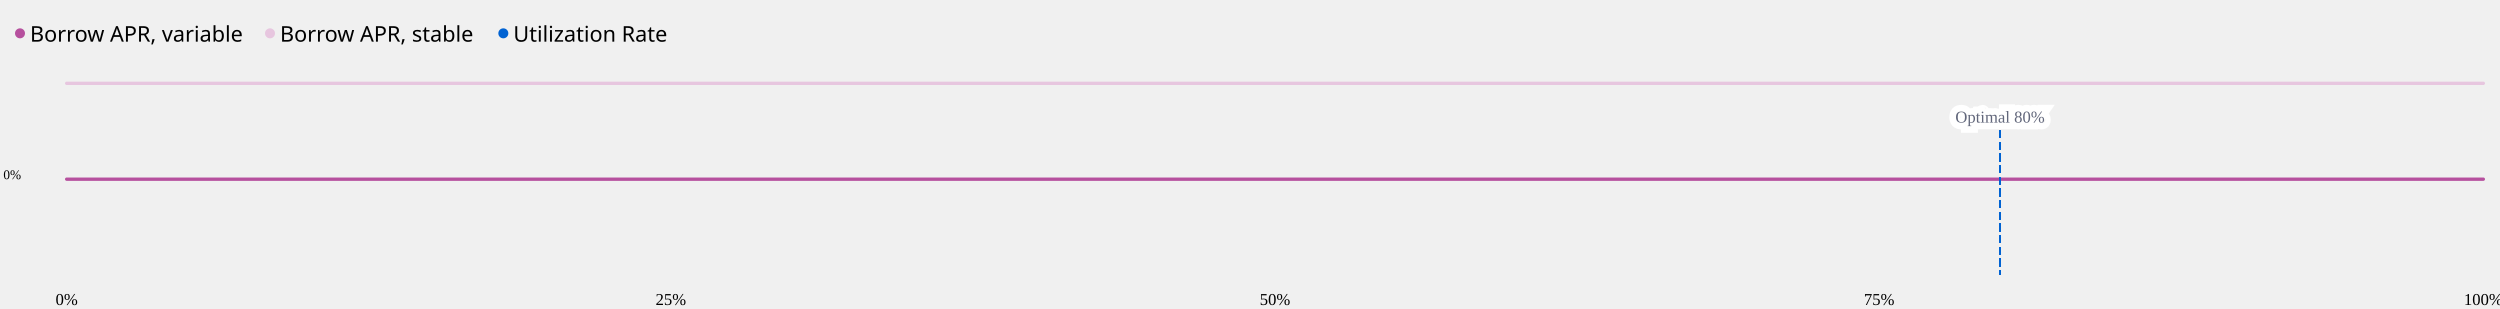
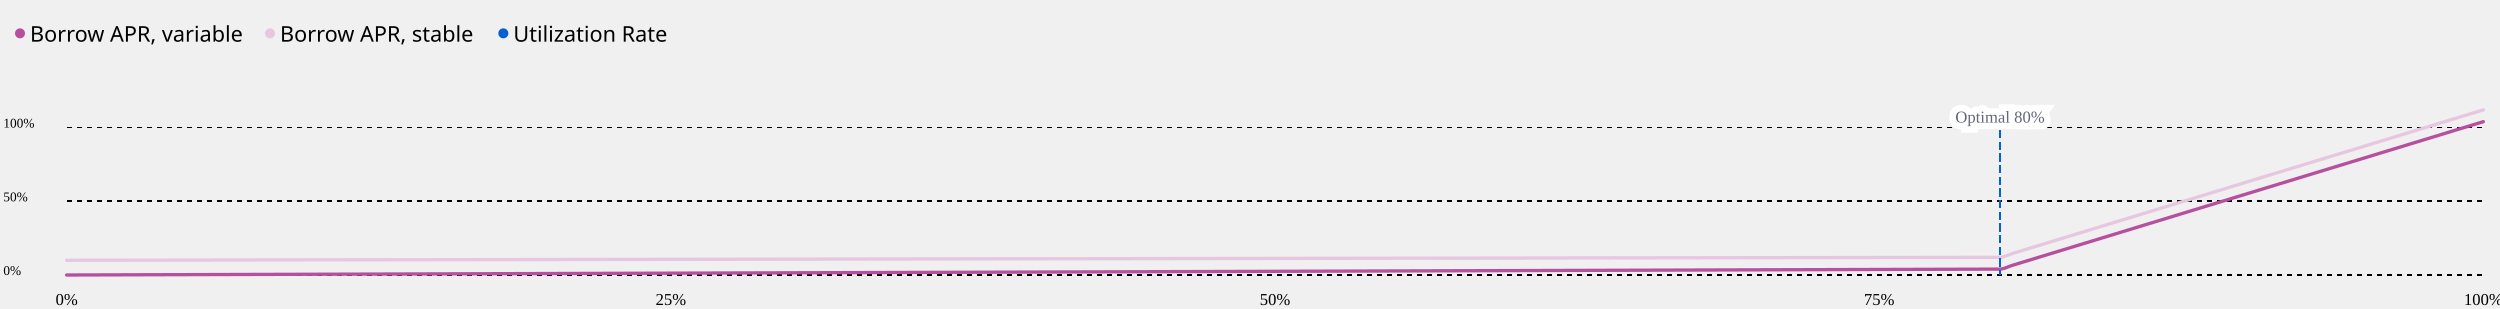
<svg xmlns="http://www.w3.org/2000/svg" style="background: white;" width="1500" height="185">
  <g style="color: black; font-size: 13px; font-family: sans-serif; transform: translate(18px, 25px);">
    <g>
      <circle r="3" cx="-6" cy="-5" style="fill: #B6509E" />
      <text>Borrow APR, variable</text>
    </g>
    <g style="transform: translateX(150px);">
      <circle r="3" cx="-6" cy="-5" style="fill: rgb(231, 198, 223)" />
      <text>Borrow APR, stable</text>
    </g>
    <g style="transform: translateX(290px);">
      <circle r="3" cx="-6" cy="-5" style="fill: rgb(0, 98, 210)" />
      <text>Utilization Rate</text>
    </g>
  </g>
  <g class="visx-group" transform="translate(40, 50)">
    <g class="visx-group visx-rows" transform="translate(0, 0)">
-       <line class="visx-line" x1="0" y1="57.5" x2="1450" y2="57.5" fill="transparent" shape-rendering="crispEdges" stroke="#000" stroke-width="1" stroke-dasharray="3,3" pointer-events="none" />
+       <line class="visx-line" x1="0" y1="115" x2="1450" y2="115" fill="transparent" shape-rendering="crispEdges" stroke="#000" stroke-width="1" stroke-dasharray="3,3" pointer-events="none" />
+       <line class="visx-line" x1="0" y1="70.769" x2="1450" y2="70.769" fill="transparent" shape-rendering="crispEdges" stroke="#000" stroke-width="1" stroke-dasharray="3,3" pointer-events="none" />
+       <line class="visx-line" x1="0" y1="26.538" x2="1450" y2="26.538" fill="transparent" shape-rendering="crispEdges" stroke="#000" stroke-width="1" stroke-dasharray="3,3" pointer-events="none" />
    </g>
-     <path class="visx-linepath" d="M0,57.5C2.417,57.5,4.833,57.5,7.25,57.5C9.667,57.5,12.083,57.5,14.5,57.5C16.917,57.5,19.333,57.5,21.75,57.5C24.167,57.5,26.583,57.5,29,57.5C31.417,57.5,33.833,57.5,36.25,57.5C38.667,57.5,41.083,57.5,43.5,57.5C45.917,57.5,48.333,57.5,50.75,57.5C53.167,57.5,55.583,57.5,58,57.5C60.417,57.5,62.833,57.5,65.25,57.5C67.667,57.5,70.083,57.5,72.5,57.5C74.917,57.5,77.333,57.5,79.75,57.5C82.167,57.5,84.583,57.5,87,57.5C89.417,57.5,91.833,57.5,94.25,57.5C96.667,57.5,99.083,57.5,101.5,57.5C103.917,57.5,106.333,57.5,108.75,57.5C111.167,57.5,113.583,57.5,116,57.5C118.417,57.5,120.833,57.5,123.25,57.5C125.667,57.5,128.083,57.5,130.5,57.5C132.917,57.5,135.333,57.5,137.75,57.5C140.167,57.5,142.583,57.5,145,57.5C147.417,57.5,149.833,57.5,152.25,57.5C154.667,57.5,157.083,57.5,159.5,57.5C161.917,57.5,164.333,57.5,166.75,57.5C169.167,57.5,171.583,57.5,174,57.5C176.417,57.5,178.833,57.5,181.25,57.5C183.667,57.5,186.083,57.5,188.5,57.5C190.917,57.5,193.333,57.5,195.75,57.5C198.167,57.5,200.583,57.5,203,57.5C205.417,57.5,207.833,57.5,210.25,57.5C212.667,57.5,215.083,57.5,217.5,57.5C219.917,57.5,222.333,57.5,224.75,57.5C227.167,57.5,229.583,57.5,232,57.5C234.417,57.5,236.833,57.5,239.25,57.5C241.667,57.5,244.083,57.5,246.5,57.5C248.917,57.5,251.333,57.5,253.75,57.5C256.167,57.5,258.583,57.5,261,57.5C263.417,57.5,265.833,57.5,268.25,57.5C270.667,57.5,273.083,57.5,275.5,57.5C277.917,57.5,280.333,57.5,282.75,57.5C285.167,57.5,287.583,57.5,290,57.5C292.417,57.5,294.833,57.5,297.25,57.5C299.667,57.5,302.083,57.5,304.5,57.5C306.917,57.5,309.333,57.5,311.75,57.5C314.167,57.5,316.583,57.5,319,57.5C321.417,57.5,323.833,57.5,326.25,57.5C328.667,57.5,331.083,57.5,333.5,57.5C335.917,57.5,338.333,57.5,340.75,57.5C343.167,57.5,345.583,57.5,348,57.5C350.417,57.5,352.833,57.5,355.25,57.5C357.667,57.5,360.083,57.5,362.5,57.5C364.917,57.5,367.333,57.5,369.75,57.5C372.167,57.5,374.583,57.5,377,57.5C379.417,57.5,381.833,57.5,384.25,57.5C386.667,57.5,389.083,57.5,391.5,57.5C393.917,57.5,396.333,57.5,398.75,57.5C401.167,57.5,403.583,57.5,406,57.5C408.417,57.5,410.833,57.5,413.25,57.5C415.667,57.5,418.083,57.5,420.5,57.5C422.917,57.5,425.333,57.5,427.75,57.5C430.167,57.5,432.583,57.5,435,57.5C437.417,57.5,439.833,57.5,442.25,57.5C444.667,57.5,447.083,57.5,449.5,57.5C451.917,57.5,454.333,57.5,456.75,57.5C459.167,57.5,461.583,57.5,464,57.5C466.417,57.5,468.833,57.5,471.25,57.5C473.667,57.5,476.083,57.5,478.5,57.5C480.917,57.5,483.333,57.5,485.75,57.5C488.167,57.5,490.583,57.5,493,57.5C495.417,57.5,497.833,57.5,500.25,57.5C502.667,57.5,505.083,57.5,507.5,57.5C509.917,57.5,512.333,57.5,514.75,57.5C517.167,57.5,519.583,57.5,522,57.5C524.417,57.5,526.833,57.5,529.25,57.5C531.667,57.5,534.083,57.5,536.5,57.5C538.917,57.5,541.333,57.5,543.75,57.5C546.167,57.5,548.583,57.5,551,57.5C553.417,57.5,555.833,57.5,558.25,57.5C560.667,57.5,563.083,57.5,565.5,57.5C567.917,57.5,570.333,57.5,572.75,57.5C575.167,57.5,577.583,57.5,580,57.5C582.417,57.5,584.833,57.5,587.25,57.5C589.667,57.5,592.083,57.5,594.5,57.5C596.917,57.5,599.333,57.5,601.75,57.5C604.167,57.5,606.583,57.5,609,57.5C611.417,57.5,613.833,57.5,616.25,57.5C618.667,57.5,621.083,57.5,623.5,57.5C625.917,57.5,628.333,57.5,630.75,57.5C633.167,57.5,635.583,57.5,638,57.5C640.417,57.5,642.833,57.5,645.25,57.5C647.667,57.5,650.083,57.5,652.5,57.5C654.917,57.5,657.333,57.5,659.75,57.5C662.167,57.5,664.583,57.5,667,57.5C669.417,57.5,671.833,57.5,674.25,57.5C676.667,57.5,679.083,57.5,681.5,57.5C683.917,57.5,686.333,57.5,688.75,57.5C691.167,57.5,693.583,57.5,696,57.5C698.417,57.5,700.833,57.5,703.25,57.5C705.667,57.5,708.083,57.5,710.5,57.5C712.917,57.5,715.333,57.5,717.75,57.5C720.167,57.5,722.583,57.5,725,57.5C727.417,57.5,729.833,57.5,732.25,57.5C734.667,57.5,737.083,57.5,739.5,57.5C741.917,57.5,744.333,57.5,746.75,57.5C749.167,57.5,751.583,57.5,754,57.5C756.417,57.5,758.833,57.5,761.25,57.5C763.667,57.5,766.083,57.5,768.5,57.5C770.917,57.5,773.333,57.5,775.75,57.5C778.167,57.5,780.583,57.5,783,57.5C785.417,57.5,787.833,57.5,790.25,57.5C792.667,57.5,795.083,57.5,797.5,57.5C799.917,57.5,802.333,57.5,804.75,57.5C807.167,57.5,809.583,57.5,812,57.5C814.417,57.5,816.833,57.5,819.25,57.5C821.667,57.5,824.083,57.5,826.5,57.5C828.917,57.5,831.333,57.5,833.75,57.5C836.167,57.5,838.583,57.5,841,57.5C843.417,57.5,845.833,57.5,848.25,57.5C850.667,57.5,853.083,57.5,855.5,57.5C857.917,57.5,860.333,57.5,862.75,57.5C865.167,57.5,867.583,57.5,870,57.5C872.417,57.5,874.833,57.5,877.25,57.5C879.667,57.5,882.083,57.5,884.5,57.5C886.917,57.5,889.333,57.5,891.75,57.5C894.167,57.5,896.583,57.5,899,57.5C901.417,57.5,903.833,57.5,906.25,57.5C908.667,57.5,911.083,57.5,913.5,57.5C915.917,57.5,918.333,57.5,920.75,57.5C923.167,57.5,925.583,57.5,928,57.5C930.417,57.5,932.833,57.5,935.25,57.5C937.667,57.5,940.083,57.5,942.5,57.5C944.917,57.5,947.333,57.5,949.75,57.5C952.167,57.5,954.583,57.5,957,57.5C959.417,57.5,961.833,57.5,964.25,57.5C966.667,57.5,969.083,57.5,971.5,57.5C973.917,57.5,976.333,57.5,978.75,57.5C981.167,57.5,983.583,57.5,986,57.5C988.417,57.5,990.833,57.5,993.25,57.5C995.667,57.5,998.083,57.5,1000.5,57.5C1002.917,57.5,1005.333,57.5,1007.75,57.5C1010.167,57.5,1012.583,57.5,1015,57.5C1017.417,57.5,1019.833,57.5,1022.25,57.5C1024.667,57.5,1027.083,57.5,1029.5,57.5C1031.917,57.5,1034.333,57.5,1036.75,57.5C1039.167,57.5,1041.583,57.5,1044,57.5C1046.417,57.5,1048.833,57.5,1051.25,57.5C1053.667,57.5,1056.083,57.5,1058.5,57.5C1060.917,57.5,1063.333,57.5,1065.75,57.5C1068.167,57.5,1070.583,57.5,1073,57.5C1075.417,57.5,1077.833,57.5,1080.25,57.5C1082.667,57.5,1085.083,57.5,1087.5,57.5C1089.917,57.5,1092.333,57.5,1094.75,57.5C1097.167,57.5,1099.583,57.5,1102,57.5C1104.417,57.5,1106.833,57.5,1109.25,57.5C1111.667,57.5,1114.083,57.5,1116.5,57.5C1118.917,57.5,1121.333,57.5,1123.75,57.5C1126.167,57.5,1128.583,57.5,1131,57.5C1133.417,57.5,1135.833,57.5,1138.25,57.5C1140.667,57.5,1143.083,57.5,1145.5,57.5C1147.917,57.5,1150.333,57.5,1152.75,57.5C1155.167,57.5,1157.583,57.5,1160,57.5C1162.417,57.5,1164.833,57.5,1167.25,57.5C1169.667,57.5,1172.083,57.5,1174.5,57.5C1176.917,57.5,1179.333,57.5,1181.75,57.5C1184.167,57.5,1186.583,57.5,1189,57.5C1191.417,57.5,1193.833,57.5,1196.25,57.5C1198.667,57.5,1201.083,57.5,1203.5,57.5C1205.917,57.5,1208.333,57.5,1210.75,57.5C1213.167,57.5,1215.583,57.5,1218,57.5C1220.417,57.5,1222.833,57.5,1225.25,57.5C1227.667,57.5,1230.083,57.5,1232.5,57.5C1234.917,57.5,1237.333,57.5,1239.75,57.5C1242.167,57.5,1244.583,57.5,1247,57.5C1249.417,57.5,1251.833,57.5,1254.25,57.5C1256.667,57.5,1259.083,57.5,1261.5,57.5C1263.917,57.5,1266.333,57.5,1268.75,57.5C1271.167,57.5,1273.583,57.5,1276,57.5C1278.417,57.5,1280.833,57.5,1283.25,57.5C1285.667,57.5,1288.083,57.5,1290.5,57.5C1292.917,57.5,1295.333,57.5,1297.75,57.5C1300.167,57.5,1302.583,57.5,1305,57.5C1307.417,57.5,1309.833,57.5,1312.25,57.5C1314.667,57.5,1317.083,57.5,1319.5,57.5C1321.917,57.5,1324.333,57.5,1326.75,57.5C1329.167,57.5,1331.583,57.5,1334,57.5C1336.417,57.5,1338.833,57.5,1341.25,57.5C1343.667,57.5,1346.083,57.5,1348.5,57.5C1350.917,57.5,1353.333,57.5,1355.75,57.5C1358.167,57.5,1360.583,57.5,1363,57.5C1365.417,57.5,1367.833,57.5,1370.25,57.5C1372.667,57.5,1375.083,57.5,1377.5,57.5C1379.917,57.5,1382.333,57.5,1384.75,57.5C1387.167,57.5,1389.583,57.5,1392,57.5C1394.417,57.5,1396.833,57.5,1399.25,57.5C1401.667,57.5,1404.083,57.5,1406.5,57.5C1408.917,57.5,1411.333,57.5,1413.75,57.5C1416.167,57.5,1418.583,57.5,1421,57.5C1423.417,57.5,1425.833,57.5,1428.25,57.5C1430.667,57.5,1433.083,57.5,1435.5,57.5C1437.917,57.5,1440.333,57.5,1442.75,57.5C1445.167,57.5,1447.583,57.5,1450,57.5" fill="transparent" stroke-linecap="round" stroke="#B6509E" stroke-width="2" />
-     <path class="visx-linepath" d="M0,0C2.417,0,4.833,0,7.25,0C9.667,0,12.083,0,14.5,0C16.917,0,19.333,0,21.75,0C24.167,0,26.583,0,29,0C31.417,0,33.833,0,36.25,0C38.667,0,41.083,0,43.5,0C45.917,0,48.333,0,50.75,0C53.167,0,55.583,0,58,0C60.417,0,62.833,0,65.25,0C67.667,0,70.083,0,72.5,0C74.917,0,77.333,0,79.75,0C82.167,0,84.583,0,87,0C89.417,0,91.833,0,94.25,0C96.667,0,99.083,0,101.5,0C103.917,0,106.333,0,108.75,0C111.167,0,113.583,0,116,0C118.417,0,120.833,0,123.25,0C125.667,0,128.083,0,130.5,0C132.917,0,135.333,0,137.75,0C140.167,0,142.583,0,145,0C147.417,0,149.833,0,152.25,0C154.667,0,157.083,0,159.5,0C161.917,0,164.333,0,166.75,0C169.167,0,171.583,0,174,0C176.417,0,178.833,0,181.25,0C183.667,0,186.083,0,188.5,0C190.917,0,193.333,0,195.75,0C198.167,0,200.583,0,203,0C205.417,0,207.833,0,210.25,0C212.667,0,215.083,0,217.5,0C219.917,0,222.333,0,224.75,0C227.167,0,229.583,0,232,0C234.417,0,236.833,0,239.25,0C241.667,0,244.083,0,246.5,0C248.917,0,251.333,0,253.75,0C256.167,0,258.583,0,261,0C263.417,0,265.833,0,268.25,0C270.667,0,273.083,0,275.5,0C277.917,0,280.333,0,282.75,0C285.167,0,287.583,0,290,0C292.417,0,294.833,0,297.25,0C299.667,0,302.083,0,304.5,0C306.917,0,309.333,0,311.75,0C314.167,0,316.583,0,319,0C321.417,0,323.833,0,326.25,0C328.667,0,331.083,0,333.5,0C335.917,0,338.333,0,340.75,0C343.167,0,345.583,0,348,0C350.417,0,352.833,0,355.25,0C357.667,0,360.083,0,362.5,0C364.917,0,367.333,0,369.75,0C372.167,0,374.583,0,377,0C379.417,0,381.833,0,384.25,0C386.667,0,389.083,0,391.5,0C393.917,0,396.333,0,398.75,0C401.167,0,403.583,0,406,0C408.417,0,410.833,0,413.25,0C415.667,0,418.083,0,420.5,0C422.917,0,425.333,0,427.75,0C430.167,0,432.583,0,435,0C437.417,0,439.833,0,442.25,0C444.667,0,447.083,0,449.5,0C451.917,0,454.333,0,456.75,0C459.167,0,461.583,0,464,0C466.417,0,468.833,0,471.25,0C473.667,0,476.083,0,478.5,0C480.917,0,483.333,0,485.75,0C488.167,0,490.583,0,493,0C495.417,0,497.833,0,500.25,0C502.667,0,505.083,0,507.5,0C509.917,0,512.333,0,514.75,0C517.167,0,519.583,0,522,0C524.417,0,526.833,0,529.25,0C531.667,0,534.083,0,536.5,0C538.917,0,541.333,0,543.75,0C546.167,0,548.583,0,551,0C553.417,0,555.833,0,558.25,0C560.667,0,563.083,0,565.5,0C567.917,0,570.333,0,572.75,0C575.167,0,577.583,0,580,0C582.417,0,584.833,0,587.25,0C589.667,0,592.083,0,594.5,0C596.917,0,599.333,0,601.75,0C604.167,0,606.583,0,609,0C611.417,0,613.833,0,616.25,0C618.667,0,621.083,0,623.5,0C625.917,0,628.333,0,630.75,0C633.167,0,635.583,0,638,0C640.417,0,642.833,0,645.25,0C647.667,0,650.083,0,652.5,0C654.917,0,657.333,0,659.75,0C662.167,0,664.583,0,667,0C669.417,0,671.833,0,674.25,0C676.667,0,679.083,0,681.5,0C683.917,0,686.333,0,688.75,0C691.167,0,693.583,0,696,0C698.417,0,700.833,0,703.25,0C705.667,0,708.083,0,710.5,0C712.917,0,715.333,0,717.75,0C720.167,0,722.583,0,725,0C727.417,0,729.833,0,732.25,0C734.667,0,737.083,0,739.5,0C741.917,0,744.333,0,746.75,0C749.167,0,751.583,0,754,0C756.417,0,758.833,0,761.25,0C763.667,0,766.083,0,768.5,0C770.917,0,773.333,0,775.75,0C778.167,0,780.583,0,783,0C785.417,0,787.833,0,790.25,0C792.667,0,795.083,0,797.5,0C799.917,0,802.333,0,804.75,0C807.167,0,809.583,0,812,0C814.417,0,816.833,0,819.25,0C821.667,0,824.083,0,826.5,0C828.917,0,831.333,0,833.75,0C836.167,0,838.583,0,841,0C843.417,0,845.833,0,848.25,0C850.667,0,853.083,0,855.5,0C857.917,0,860.333,0,862.75,0C865.167,0,867.583,0,870,0C872.417,0,874.833,0,877.25,0C879.667,0,882.083,0,884.5,0C886.917,0,889.333,0,891.75,0C894.167,0,896.583,0,899,0C901.417,0,903.833,0,906.25,0C908.667,0,911.083,0,913.5,0C915.917,0,918.333,0,920.75,0C923.167,0,925.583,0,928,0C930.417,0,932.833,0,935.25,0C937.667,0,940.083,0,942.5,0C944.917,0,947.333,0,949.75,0C952.167,0,954.583,0,957,0C959.417,0,961.833,0,964.25,0C966.667,0,969.083,0,971.5,0C973.917,0,976.333,0,978.75,0C981.167,0,983.583,0,986,0C988.417,0,990.833,0,993.25,0C995.667,0,998.083,0,1000.5,0C1002.917,0,1005.333,0,1007.75,0C1010.167,0,1012.583,0,1015,0C1017.417,0,1019.833,0,1022.25,0C1024.667,0,1027.083,0,1029.5,0C1031.917,0,1034.333,0,1036.75,0C1039.167,0,1041.583,0,1044,0C1046.417,0,1048.833,0,1051.25,0C1053.667,0,1056.083,0,1058.5,0C1060.917,0,1063.333,0,1065.75,0C1068.167,0,1070.583,0,1073,0C1075.417,0,1077.833,0,1080.25,0C1082.667,0,1085.083,0,1087.5,0C1089.917,0,1092.333,0,1094.75,0C1097.167,0,1099.583,0,1102,0C1104.417,0,1106.833,0,1109.25,0C1111.667,0,1114.083,0,1116.5,0C1118.917,0,1121.333,0,1123.75,0C1126.167,0,1128.583,0,1131,0C1133.417,0,1135.833,0,1138.25,0C1140.667,0,1143.083,0,1145.5,0C1147.917,0,1150.333,0,1152.75,0C1155.167,0,1157.583,0,1160,0C1162.417,0,1164.833,0,1167.25,0C1169.667,0,1172.083,0,1174.5,0C1176.917,0,1179.333,0,1181.75,0C1184.167,0,1186.583,0,1189,0C1191.417,0,1193.833,0,1196.25,0C1198.667,0,1201.083,0,1203.5,0C1205.917,0,1208.333,0,1210.75,0C1213.167,0,1215.583,0,1218,0C1220.417,0,1222.833,0,1225.25,0C1227.667,0,1230.083,0,1232.5,0C1234.917,0,1237.333,0,1239.75,0C1242.167,0,1244.583,0,1247,0C1249.417,0,1251.833,0,1254.25,0C1256.667,0,1259.083,0,1261.5,0C1263.917,0,1266.333,0,1268.75,0C1271.167,0,1273.583,0,1276,0C1278.417,0,1280.833,0,1283.25,0C1285.667,0,1288.083,0,1290.5,0C1292.917,0,1295.333,0,1297.75,0C1300.167,0,1302.583,0,1305,0C1307.417,0,1309.833,0,1312.25,0C1314.667,0,1317.083,0,1319.5,0C1321.917,0,1324.333,0,1326.75,0C1329.167,0,1331.583,0,1334,0C1336.417,0,1338.833,0,1341.25,0C1343.667,0,1346.083,0,1348.5,0C1350.917,0,1353.333,0,1355.75,0C1358.167,0,1360.583,0,1363,0C1365.417,0,1367.833,0,1370.25,0C1372.667,0,1375.083,0,1377.5,0C1379.917,0,1382.333,0,1384.75,0C1387.167,0,1389.583,0,1392,0C1394.417,0,1396.833,0,1399.25,0C1401.667,0,1404.083,0,1406.5,0C1408.917,0,1411.333,0,1413.75,0C1416.167,0,1418.583,0,1421,0C1423.417,0,1425.833,0,1428.25,0C1430.667,0,1433.083,0,1435.5,0C1437.917,0,1440.333,0,1442.75,0C1445.167,0,1447.583,0,1450,0" fill="transparent" stroke-linecap="round" stroke="#E7C6DF" stroke-width="2" />
+     <path class="visx-linepath" d="M0,115C2.417,114.993,4.833,114.985,7.25,114.978C9.667,114.971,12.083,114.963,14.5,114.956C16.917,114.948,19.333,114.941,21.75,114.934C24.167,114.926,26.583,114.919,29,114.912C31.417,114.904,33.833,114.897,36.25,114.889C38.667,114.882,41.083,114.875,43.5,114.867C45.917,114.86,48.333,114.853,50.75,114.845C53.167,114.838,55.583,114.83,58,114.823C60.417,114.816,62.833,114.808,65.25,114.801C67.667,114.794,70.083,114.786,72.5,114.779C74.917,114.771,77.333,114.764,79.75,114.757C82.167,114.749,84.583,114.742,87,114.735C89.417,114.727,91.833,114.72,94.25,114.713C96.667,114.705,99.083,114.698,101.5,114.69C103.917,114.683,106.333,114.676,108.75,114.668C111.167,114.661,113.583,114.654,116,114.646C118.417,114.639,120.833,114.631,123.25,114.624C125.667,114.617,128.083,114.609,130.5,114.602C132.917,114.595,135.333,114.587,137.75,114.58C140.167,114.572,142.583,114.565,145,114.558C147.417,114.55,149.833,114.543,152.25,114.536C154.667,114.528,157.083,114.521,159.5,114.513C161.917,114.506,164.333,114.499,166.75,114.491C169.167,114.484,171.583,114.477,174,114.469C176.417,114.462,178.833,114.454,181.25,114.447C183.667,114.44,186.083,114.432,188.5,114.425C190.917,114.418,193.333,114.41,195.75,114.403C198.167,114.396,200.583,114.388,203,114.381C205.417,114.373,207.833,114.366,210.25,114.359C212.667,114.351,215.083,114.344,217.5,114.337C219.917,114.329,222.333,114.322,224.75,114.314C227.167,114.307,229.583,114.3,232,114.292C234.417,114.285,236.833,114.278,239.25,114.27C241.667,114.263,244.083,114.255,246.5,114.248C248.917,114.241,251.333,114.233,253.75,114.226C256.167,114.219,258.583,114.211,261,114.204C263.417,114.196,265.833,114.189,268.25,114.182C270.667,114.174,273.083,114.167,275.5,114.16C277.917,114.152,280.333,114.145,282.75,114.138C285.167,114.13,287.583,114.123,290,114.115C292.417,114.108,294.833,114.101,297.25,114.093C299.667,114.086,302.083,114.079,304.5,114.071C306.917,114.064,309.333,114.056,311.75,114.049C314.167,114.042,316.583,114.034,319,114.027C321.417,114.02,323.833,114.012,326.25,114.005C328.667,113.997,331.083,113.99,333.5,113.983C335.917,113.975,338.333,113.968,340.75,113.961C343.167,113.953,345.583,113.946,348,113.938C350.417,113.931,352.833,113.924,355.25,113.916C357.667,113.909,360.083,113.902,362.5,113.894C364.917,113.887,367.333,113.879,369.75,113.872C372.167,113.865,374.583,113.857,377,113.85C379.417,113.843,381.833,113.835,384.25,113.828C386.667,113.821,389.083,113.813,391.5,113.806C393.917,113.798,396.333,113.791,398.75,113.784C401.167,113.776,403.583,113.769,406,113.762C408.417,113.754,410.833,113.747,413.25,113.739C415.667,113.732,418.083,113.725,420.5,113.717C422.917,113.71,425.333,113.703,427.75,113.695C430.167,113.688,432.583,113.68,435,113.673C437.417,113.666,439.833,113.658,442.25,113.651C444.667,113.644,447.083,113.636,449.5,113.629C451.917,113.621,454.333,113.614,456.75,113.607C459.167,113.599,461.583,113.592,464,113.585C466.417,113.577,468.833,113.57,471.25,113.562C473.667,113.555,476.083,113.548,478.5,113.54C480.917,113.533,483.333,113.526,485.75,113.518C488.167,113.511,490.583,113.504,493,113.496C495.417,113.489,497.833,113.481,500.25,113.474C502.667,113.467,505.083,113.459,507.5,113.452C509.917,113.445,512.333,113.437,514.75,113.43C517.167,113.422,519.583,113.415,522,113.408C524.417,113.4,526.833,113.393,529.25,113.386C531.667,113.378,534.083,113.371,536.5,113.363C538.917,113.356,541.333,113.349,543.75,113.341C546.167,113.334,548.583,113.327,551,113.319C553.417,113.312,555.833,113.304,558.25,113.297C560.667,113.29,563.083,113.282,565.5,113.275C567.917,113.268,570.333,113.26,572.75,113.253C575.167,113.246,577.583,113.238,580,113.231C582.417,113.223,584.833,113.216,587.25,113.209C589.667,113.201,592.083,113.194,594.5,113.187C596.917,113.179,599.333,113.172,601.75,113.164C604.167,113.157,606.583,113.15,609,113.142C611.417,113.135,613.833,113.128,616.25,113.12C618.667,113.113,621.083,113.105,623.5,113.098C625.917,113.091,628.333,113.083,630.75,113.076C633.167,113.069,635.583,113.061,638,113.054C640.417,113.046,642.833,113.039,645.25,113.032C647.667,113.024,650.083,113.017,652.5,113.01C654.917,113.002,657.333,112.995,659.75,112.988C662.167,112.98,664.583,112.973,667,112.965C669.417,112.958,671.833,112.951,674.25,112.943C676.667,112.936,679.083,112.929,681.5,112.921C683.917,112.914,686.333,112.906,688.75,112.899C691.167,112.892,693.583,112.884,696,112.877C698.417,112.87,700.833,112.862,703.25,112.855C705.667,112.847,708.083,112.84,710.5,112.833C712.917,112.825,715.333,112.818,717.75,112.811C720.167,112.803,722.583,112.796,725,112.788C727.417,112.781,729.833,112.774,732.25,112.766C734.667,112.759,737.083,112.752,739.5,112.744C741.917,112.737,744.333,112.729,746.75,112.722C749.167,112.715,751.583,112.707,754,112.7C756.417,112.693,758.833,112.685,761.25,112.678C763.667,112.671,766.083,112.663,768.5,112.656C770.917,112.648,773.333,112.641,775.75,112.634C778.167,112.626,780.583,112.619,783,112.612C785.417,112.604,787.833,112.597,790.25,112.589C792.667,112.582,795.083,112.575,797.5,112.567C799.917,112.56,802.333,112.553,804.75,112.545C807.167,112.538,809.583,112.53,812,112.523C814.417,112.516,816.833,112.508,819.25,112.501C821.667,112.494,824.083,112.486,826.5,112.479C828.917,112.471,831.333,112.464,833.75,112.457C836.167,112.449,838.583,112.442,841,112.435C843.417,112.427,845.833,112.42,848.25,112.413C850.667,112.405,853.083,112.398,855.5,112.39C857.917,112.383,860.333,112.376,862.75,112.368C865.167,112.361,867.583,112.354,870,112.346C872.417,112.339,874.833,112.331,877.25,112.324C879.667,112.317,882.083,112.309,884.5,112.302C886.917,112.295,889.333,112.287,891.75,112.28C894.167,112.272,896.583,112.265,899,112.258C901.417,112.25,903.833,112.243,906.25,112.236C908.667,112.228,911.083,112.221,913.5,112.213C915.917,112.206,918.333,112.199,920.75,112.191C923.167,112.184,925.583,112.177,928,112.169C930.417,112.162,932.833,112.154,935.25,112.147C937.667,112.14,940.083,112.132,942.5,112.125C944.917,112.118,947.333,112.11,949.75,112.103C952.167,112.096,954.583,112.088,957,112.081C959.417,112.073,961.833,112.066,964.25,112.059C966.667,112.051,969.083,112.044,971.5,112.037C973.917,112.029,976.333,112.022,978.75,112.014C981.167,112.007,983.583,112,986,111.992C988.417,111.985,990.833,111.978,993.25,111.97C995.667,111.963,998.083,111.955,1000.5,111.948C1002.917,111.941,1005.333,111.933,1007.75,111.926C1010.167,111.919,1012.583,111.911,1015,111.904C1017.417,111.896,1019.833,111.889,1022.25,111.882C1024.667,111.874,1027.083,111.867,1029.5,111.86C1031.917,111.852,1034.333,111.845,1036.75,111.838C1039.167,111.83,1041.583,111.823,1044,111.815C1046.417,111.808,1048.833,111.801,1051.25,111.793C1053.667,111.786,1056.083,111.779,1058.5,111.771C1060.917,111.764,1063.333,111.756,1065.75,111.749C1068.167,111.742,1070.583,111.734,1073,111.727C1075.417,111.72,1077.833,111.712,1080.25,111.705C1082.667,111.697,1085.083,111.69,1087.5,111.683C1089.917,111.675,1092.333,111.668,1094.75,111.661C1097.167,111.653,1099.583,111.646,1102,111.638C1104.417,111.631,1106.833,111.624,1109.25,111.616C1111.667,111.609,1114.083,111.602,1116.5,111.594C1118.917,111.587,1121.333,111.579,1123.75,111.572C1126.167,111.565,1128.583,111.557,1131,111.55C1133.417,111.543,1135.833,111.535,1138.25,111.528C1140.667,111.521,1143.083,111.513,1145.5,111.506C1147.917,111.498,1150.333,111.491,1152.75,111.484C1155.167,111.476,1157.583,111.476,1160,111.462C1162.417,111.447,1164.833,109.987,1167.25,109.25C1169.667,108.513,1172.083,107.776,1174.5,107.038C1176.917,106.301,1179.333,105.564,1181.75,104.827C1184.167,104.09,1186.583,103.353,1189,102.615C1191.417,101.878,1193.833,101.141,1196.25,100.404C1198.667,99.667,1201.083,98.929,1203.5,98.192C1205.917,97.455,1208.333,96.718,1210.75,95.981C1213.167,95.244,1215.583,94.506,1218,93.769C1220.417,93.032,1222.833,92.295,1225.25,91.558C1227.667,90.821,1230.083,90.083,1232.5,89.346C1234.917,88.609,1237.333,87.872,1239.75,87.135C1242.167,86.397,1244.583,85.66,1247,84.923C1249.417,84.186,1251.833,83.449,1254.25,82.712C1256.667,81.974,1259.083,81.237,1261.5,80.5C1263.917,79.763,1266.333,79.026,1268.75,78.288C1271.167,77.551,1273.583,76.814,1276,76.077C1278.417,75.34,1280.833,74.603,1283.25,73.865C1285.667,73.128,1288.083,72.391,1290.5,71.654C1292.917,70.917,1295.333,70.179,1297.75,69.442C1300.167,68.705,1302.583,67.968,1305,67.231C1307.417,66.494,1309.833,65.756,1312.25,65.019C1314.667,64.282,1317.083,63.545,1319.5,62.808C1321.917,62.071,1324.333,61.333,1326.75,60.596C1329.167,59.859,1331.583,59.122,1334,58.385C1336.417,57.647,1338.833,56.91,1341.25,56.173C1343.667,55.436,1346.083,54.699,1348.5,53.962C1350.917,53.224,1353.333,52.487,1355.75,51.75C1358.167,51.013,1360.583,50.276,1363,49.538C1365.417,48.801,1367.833,48.064,1370.25,47.327C1372.667,46.59,1375.083,45.853,1377.5,45.115C1379.917,44.378,1382.333,43.641,1384.75,42.904C1387.167,42.167,1389.583,41.429,1392,40.692C1394.417,39.955,1396.833,39.218,1399.25,38.481C1401.667,37.744,1404.083,37.006,1406.5,36.269C1408.917,35.532,1411.333,34.795,1413.75,34.058C1416.167,33.321,1418.583,32.583,1421,31.846C1423.417,31.109,1425.833,30.372,1428.25,29.635C1430.667,28.897,1433.083,28.16,1435.5,27.423C1437.917,26.686,1440.333,25.949,1442.75,25.212C1445.167,24.474,1447.583,23.737,1450,23" fill="transparent" stroke-linecap="round" stroke="#B6509E" stroke-width="2" />
+     <path class="visx-linepath" d="M0,106.154C2.417,106.15,4.833,106.146,7.25,106.143C9.667,106.139,12.083,106.135,14.5,106.132C16.917,106.128,19.333,106.124,21.75,106.121C24.167,106.117,26.583,106.113,29,106.11C31.417,106.106,33.833,106.102,36.25,106.099C38.667,106.095,41.083,106.091,43.5,106.087C45.917,106.084,48.333,106.08,50.75,106.076C53.167,106.073,55.583,106.069,58,106.065C60.417,106.062,62.833,106.058,65.25,106.054C67.667,106.051,70.083,106.047,72.5,106.043C74.917,106.04,77.333,106.036,79.75,106.032C82.167,106.029,84.583,106.025,87,106.021C89.417,106.017,91.833,106.014,94.25,106.01C96.667,106.006,99.083,106.003,101.5,105.999C103.917,105.995,106.333,105.992,108.75,105.988C111.167,105.984,113.583,105.981,116,105.977C118.417,105.973,120.833,105.97,123.25,105.966C125.667,105.962,128.083,105.958,130.5,105.955C132.917,105.951,135.333,105.947,137.75,105.944C140.167,105.94,142.583,105.936,145,105.933C147.417,105.929,149.833,105.925,152.25,105.922C154.667,105.918,157.083,105.914,159.5,105.911C161.917,105.907,164.333,105.903,166.75,105.9C169.167,105.896,171.583,105.892,174,105.888C176.417,105.885,178.833,105.881,181.25,105.877C183.667,105.874,186.083,105.87,188.5,105.866C190.917,105.863,193.333,105.859,195.75,105.855C198.167,105.852,200.583,105.848,203,105.844C205.417,105.841,207.833,105.837,210.25,105.833C212.667,105.829,215.083,105.826,217.5,105.822C219.917,105.818,222.333,105.815,224.75,105.811C227.167,105.807,229.583,105.804,232,105.8C234.417,105.796,236.833,105.793,239.25,105.789C241.667,105.785,244.083,105.782,246.5,105.778C248.917,105.774,251.333,105.771,253.75,105.767C256.167,105.763,258.583,105.759,261,105.756C263.417,105.752,265.833,105.748,268.25,105.745C270.667,105.741,273.083,105.737,275.5,105.734C277.917,105.73,280.333,105.726,282.75,105.723C285.167,105.719,287.583,105.715,290,105.712C292.417,105.708,294.833,105.704,297.25,105.7C299.667,105.697,302.083,105.693,304.5,105.689C306.917,105.686,309.333,105.682,311.75,105.678C314.167,105.675,316.583,105.671,319,105.667C321.417,105.664,323.833,105.66,326.25,105.656C328.667,105.653,331.083,105.649,333.5,105.645C335.917,105.642,338.333,105.638,340.75,105.634C343.167,105.63,345.583,105.627,348,105.623C350.417,105.619,352.833,105.616,355.25,105.612C357.667,105.608,360.083,105.605,362.5,105.601C364.917,105.597,367.333,105.594,369.75,105.59C372.167,105.586,374.583,105.583,377,105.579C379.417,105.575,381.833,105.571,384.25,105.568C386.667,105.564,389.083,105.56,391.5,105.557C393.917,105.553,396.333,105.549,398.75,105.546C401.167,105.542,403.583,105.538,406,105.535C408.417,105.531,410.833,105.527,413.25,105.524C415.667,105.52,418.083,105.516,420.5,105.513C422.917,105.509,425.333,105.505,427.75,105.501C430.167,105.498,432.583,105.494,435,105.49C437.417,105.487,439.833,105.483,442.25,105.479C444.667,105.476,447.083,105.472,449.5,105.468C451.917,105.465,454.333,105.461,456.75,105.457C459.167,105.454,461.583,105.45,464,105.446C466.417,105.442,468.833,105.439,471.25,105.435C473.667,105.431,476.083,105.428,478.5,105.424C480.917,105.42,483.333,105.417,485.75,105.413C488.167,105.409,490.583,105.406,493,105.402C495.417,105.398,497.833,105.395,500.25,105.391C502.667,105.387,505.083,105.383,507.5,105.38C509.917,105.376,512.333,105.372,514.75,105.369C517.167,105.365,519.583,105.361,522,105.358C524.417,105.354,526.833,105.35,529.25,105.347C531.667,105.343,534.083,105.339,536.5,105.336C538.917,105.332,541.333,105.328,543.75,105.325C546.167,105.321,548.583,105.317,551,105.313C553.417,105.31,555.833,105.306,558.25,105.302C560.667,105.299,563.083,105.295,565.5,105.291C567.917,105.288,570.333,105.284,572.75,105.28C575.167,105.277,577.583,105.273,580,105.269C582.417,105.266,584.833,105.262,587.25,105.258C589.667,105.254,592.083,105.251,594.5,105.247C596.917,105.243,599.333,105.24,601.75,105.236C604.167,105.232,606.583,105.229,609,105.225C611.417,105.221,613.833,105.218,616.25,105.214C618.667,105.21,621.083,105.207,623.5,105.203C625.917,105.199,628.333,105.196,630.75,105.192C633.167,105.188,635.583,105.184,638,105.181C640.417,105.177,642.833,105.173,645.25,105.17C647.667,105.166,650.083,105.162,652.5,105.159C654.917,105.155,657.333,105.151,659.75,105.148C662.167,105.144,664.583,105.14,667,105.137C669.417,105.133,671.833,105.129,674.25,105.125C676.667,105.122,679.083,105.118,681.5,105.114C683.917,105.111,686.333,105.107,688.75,105.103C691.167,105.1,693.583,105.096,696,105.092C698.417,105.089,700.833,105.085,703.25,105.081C705.667,105.078,708.083,105.074,710.5,105.07C712.917,105.067,715.333,105.063,717.75,105.059C720.167,105.055,722.583,105.052,725,105.048C727.417,105.044,729.833,105.041,732.25,105.037C734.667,105.033,737.083,105.03,739.5,105.026C741.917,105.022,744.333,105.019,746.75,105.015C749.167,105.011,751.583,105.008,754,105.004C756.417,105,758.833,104.996,761.25,104.993C763.667,104.989,766.083,104.985,768.5,104.982C770.917,104.978,773.333,104.974,775.75,104.971C778.167,104.967,780.583,104.963,783,104.96C785.417,104.956,787.833,104.952,790.25,104.949C792.667,104.945,795.083,104.941,797.5,104.938C799.917,104.934,802.333,104.93,804.75,104.926C807.167,104.923,809.583,104.919,812,104.915C814.417,104.912,816.833,104.908,819.25,104.904C821.667,104.901,824.083,104.897,826.5,104.893C828.917,104.89,831.333,104.886,833.75,104.882C836.167,104.879,838.583,104.875,841,104.871C843.417,104.867,845.833,104.864,848.25,104.86C850.667,104.856,853.083,104.853,855.5,104.849C857.917,104.845,860.333,104.842,862.75,104.838C865.167,104.834,867.583,104.831,870,104.827C872.417,104.823,874.833,104.82,877.25,104.816C879.667,104.812,882.083,104.808,884.5,104.805C886.917,104.801,889.333,104.797,891.75,104.794C894.167,104.79,896.583,104.786,899,104.783C901.417,104.779,903.833,104.775,906.25,104.772C908.667,104.768,911.083,104.764,913.5,104.761C915.917,104.757,918.333,104.753,920.75,104.75C923.167,104.746,925.583,104.742,928,104.738C930.417,104.735,932.833,104.731,935.25,104.727C937.667,104.724,940.083,104.72,942.5,104.716C944.917,104.713,947.333,104.709,949.75,104.705C952.167,104.702,954.583,104.698,957,104.694C959.417,104.691,961.833,104.687,964.25,104.683C966.667,104.679,969.083,104.676,971.5,104.672C973.917,104.668,976.333,104.665,978.75,104.661C981.167,104.657,983.583,104.654,986,104.65C988.417,104.646,990.833,104.643,993.25,104.639C995.667,104.635,998.083,104.632,1000.5,104.628C1002.917,104.624,1005.333,104.621,1007.75,104.617C1010.167,104.613,1012.583,104.609,1015,104.606C1017.417,104.602,1019.833,104.598,1022.25,104.595C1024.667,104.591,1027.083,104.587,1029.5,104.584C1031.917,104.58,1034.333,104.576,1036.75,104.573C1039.167,104.569,1041.583,104.565,1044,104.562C1046.417,104.558,1048.833,104.554,1051.25,104.55C1053.667,104.547,1056.083,104.543,1058.5,104.539C1060.917,104.536,1063.333,104.532,1065.75,104.528C1068.167,104.525,1070.583,104.521,1073,104.517C1075.417,104.514,1077.833,104.51,1080.25,104.506C1082.667,104.503,1085.083,104.499,1087.5,104.495C1089.917,104.492,1092.333,104.488,1094.75,104.484C1097.167,104.48,1099.583,104.477,1102,104.473C1104.417,104.469,1106.833,104.466,1109.25,104.462C1111.667,104.458,1114.083,104.455,1116.5,104.451C1118.917,104.447,1121.333,104.444,1123.75,104.44C1126.167,104.436,1128.583,104.433,1131,104.429C1133.417,104.425,1135.833,104.421,1138.25,104.418C1140.667,104.414,1143.083,104.41,1145.5,104.407C1147.917,104.403,1150.333,104.399,1152.75,104.396C1155.167,104.392,1157.583,104.392,1160,104.385C1162.417,104.377,1164.833,102.91,1167.25,102.173C1169.667,101.436,1172.083,100.699,1174.5,99.962C1176.917,99.224,1179.333,98.487,1181.75,97.75C1184.167,97.013,1186.583,96.276,1189,95.538C1191.417,94.801,1193.833,94.064,1196.25,93.327C1198.667,92.59,1201.083,91.853,1203.5,91.115C1205.917,90.378,1208.333,89.641,1210.75,88.904C1213.167,88.167,1215.583,87.429,1218,86.692C1220.417,85.955,1222.833,85.218,1225.25,84.481C1227.667,83.744,1230.083,83.006,1232.5,82.269C1234.917,81.532,1237.333,80.795,1239.75,80.058C1242.167,79.321,1244.583,78.583,1247,77.846C1249.417,77.109,1251.833,76.372,1254.25,75.635C1256.667,74.897,1259.083,74.16,1261.5,73.423C1263.917,72.686,1266.333,71.949,1268.75,71.212C1271.167,70.474,1273.583,69.737,1276,69C1278.417,68.263,1280.833,67.526,1283.25,66.788C1285.667,66.051,1288.083,65.314,1290.5,64.577C1292.917,63.84,1295.333,63.103,1297.75,62.365C1300.167,61.628,1302.583,60.891,1305,60.154C1307.417,59.417,1309.833,58.679,1312.25,57.942C1314.667,57.205,1317.083,56.468,1319.5,55.731C1321.917,54.994,1324.333,54.256,1326.75,53.519C1329.167,52.782,1331.583,52.045,1334,51.308C1336.417,50.571,1338.833,49.833,1341.25,49.096C1343.667,48.359,1346.083,47.622,1348.5,46.885C1350.917,46.147,1353.333,45.41,1355.75,44.673C1358.167,43.936,1360.583,43.199,1363,42.462C1365.417,41.724,1367.833,40.987,1370.25,40.25C1372.667,39.513,1375.083,38.776,1377.5,38.038C1379.917,37.301,1382.333,36.564,1384.75,35.827C1387.167,35.09,1389.583,34.353,1392,33.615C1394.417,32.878,1396.833,32.141,1399.25,31.404C1401.667,30.667,1404.083,29.929,1406.5,29.192C1408.917,28.455,1411.333,27.718,1413.75,26.981C1416.167,26.244,1418.583,25.506,1421,24.769C1423.417,24.032,1425.833,23.295,1428.25,22.558C1430.667,21.821,1433.083,21.083,1435.5,20.346C1437.917,19.609,1440.333,18.872,1442.75,18.135C1445.167,17.397,1447.583,16.66,1450,15.923" fill="transparent" stroke-linecap="round" stroke="#E7C6DF" stroke-width="2" />
    <g class="visx-group visx-axis visx-axis-bottom" transform="translate(0, 115)">
      <g class="visx-group visx-axis-tick" transform="translate(0, 0)">
        <line class="visx-line" x1="0" y1="0" x2="0" y2="8" fill="transparent" shape-rendering="crispEdges" stroke="#000" stroke-width="0" stroke-linecap="square" />
        <svg x="0" y="0" font-size="10" style="overflow:visible">
          <text transform="" x="0" y="18" fill="#000" font-size="10" text-anchor="middle">
            <tspan x="0" dy="0em">0%</tspan>
          </text>
        </svg>
      </g>
      <g class="visx-group visx-axis-tick" transform="translate(0, 0)">
        <line class="visx-line" x1="362.5" y1="0" x2="362.5" y2="8" fill="transparent" shape-rendering="crispEdges" stroke="#000" stroke-width="0" stroke-linecap="square" />
        <svg x="0" y="0" font-size="10" style="overflow:visible">
          <text transform="" x="362.5" y="18" fill="#000" font-size="10" text-anchor="middle">
            <tspan x="362.5" dy="0em">25%</tspan>
          </text>
        </svg>
      </g>
      <g class="visx-group visx-axis-tick" transform="translate(0, 0)">
        <line class="visx-line" x1="725" y1="0" x2="725" y2="8" fill="transparent" shape-rendering="crispEdges" stroke="#000" stroke-width="0" stroke-linecap="square" />
        <svg x="0" y="0" font-size="10" style="overflow:visible">
          <text transform="" x="725" y="18" fill="#000" font-size="10" text-anchor="middle">
            <tspan x="725" dy="0em">50%</tspan>
          </text>
        </svg>
      </g>
      <g class="visx-group visx-axis-tick" transform="translate(0, 0)">
        <line class="visx-line" x1="1087.5" y1="0" x2="1087.5" y2="8" fill="transparent" shape-rendering="crispEdges" stroke="#000" stroke-width="0" stroke-linecap="square" />
        <svg x="0" y="0" font-size="10" style="overflow:visible">
          <text transform="" x="1087.5" y="18" fill="#000" font-size="10" text-anchor="middle">
            <tspan x="1087.5" dy="0em">75%</tspan>
          </text>
        </svg>
      </g>
      <g class="visx-group visx-axis-tick" transform="translate(0, 0)">
        <line class="visx-line" x1="1450" y1="0" x2="1450" y2="8" fill="transparent" shape-rendering="crispEdges" stroke="#000" stroke-width="0" stroke-linecap="square" />
        <svg x="0" y="0" font-size="10" style="overflow:visible">
          <text transform="" x="1450" y="18" fill="#000" font-size="10" text-anchor="middle">
            <tspan x="1450" dy="0em">100%</tspan>
          </text>
        </svg>
      </g>
      <line class="visx-line visx-axis-line" x1="0.5" y1="0" x2="1450.5" y2="0" fill="transparent" shape-rendering="crispEdges" stroke="#222" stroke-width="0" />
    </g>
    <g class="visx-group visx-axis visx-axis-left" transform="translate(0, 0)">
      <g class="visx-group visx-axis-tick" transform="translate(0, 0)">
-         <line class="visx-line" x1="0" y1="57.5" x2="-8" y2="57.5" fill="transparent" shape-rendering="crispEdges" stroke="#222" stroke-width="0" stroke-linecap="square" />
+         <line class="visx-line" x1="0" y1="115" x2="-8" y2="115" fill="transparent" shape-rendering="crispEdges" stroke="#222" stroke-width="0" stroke-linecap="square" />
        <svg x="-30" y="0" font-size="8" style="overflow:visible">
-           <text transform="" x="-8" y="57.5" fill="#000" font-size="8" text-anchor="start">
+           <text transform="" x="-8" y="115" fill="#000" font-size="8" text-anchor="start">
            <tspan x="-8" dy="0em">0%</tspan>
+           </text>
+         </svg>
+       </g>
+       <g class="visx-group visx-axis-tick" transform="translate(0, 0)">
+         <line class="visx-line" x1="0" y1="70.769" x2="-8" y2="70.769" fill="transparent" shape-rendering="crispEdges" stroke="#222" stroke-width="0" stroke-linecap="square" />
+         <svg x="-30" y="0" font-size="8" style="overflow:visible">
+           <text transform="" x="-8" y="70.769" fill="#000" font-size="8" text-anchor="start">
+             <tspan x="-8" dy="0em">50%</tspan>
+           </text>
+         </svg>
+       </g>
+       <g class="visx-group visx-axis-tick" transform="translate(0, 0)">
+         <line class="visx-line" x1="0" y1="26.538" x2="-8" y2="26.538" fill="transparent" shape-rendering="crispEdges" stroke="#222" stroke-width="0" stroke-linecap="square" />
+         <svg x="-30" y="0" font-size="8" style="overflow:visible">
+           <text transform="" x="-8" y="26.538" fill="#000" font-size="8" text-anchor="start">
+             <tspan x="-8" dy="0em">100%</tspan>
          </text>
        </svg>
      </g>
      <line class="visx-line visx-axis-line" x1="0" y1="115.5" x2="0" y2="0.5" fill="transparent" shape-rendering="crispEdges" stroke="#222" stroke-width="0" />
    </g>
    <rect class="visx-bar" width="1450" height="115" fill="transparent" />
    <line class="visx-line" x1="1160" y1="28" x2="1160" y2="115" fill="transparent" shape-rendering="crispEdges" stroke="#0062D2" stroke-width="1" pointer-events="none" stroke-dasharray="5,2" />
    <svg x="0" y="0" font-size="10px" style="overflow:visible">
      <text transform="" x="1160" y="20" font-size="10px" fill="#fff" stroke="#fff" stroke-width="0.8em" text-anchor="middle">
        <tspan x="1160" dy="0.355em">Optimal 80%</tspan>
      </text>
    </svg>
    <svg x="0" y="0" font-size="10px" style="overflow:visible">
      <text transform="" x="1160" y="20" font-size="10px" fill="#62677B" text-anchor="middle">
        <tspan x="1160" dy="0.355em">Optimal 80%</tspan>
      </text>
    </svg>
  </g>
</svg>
